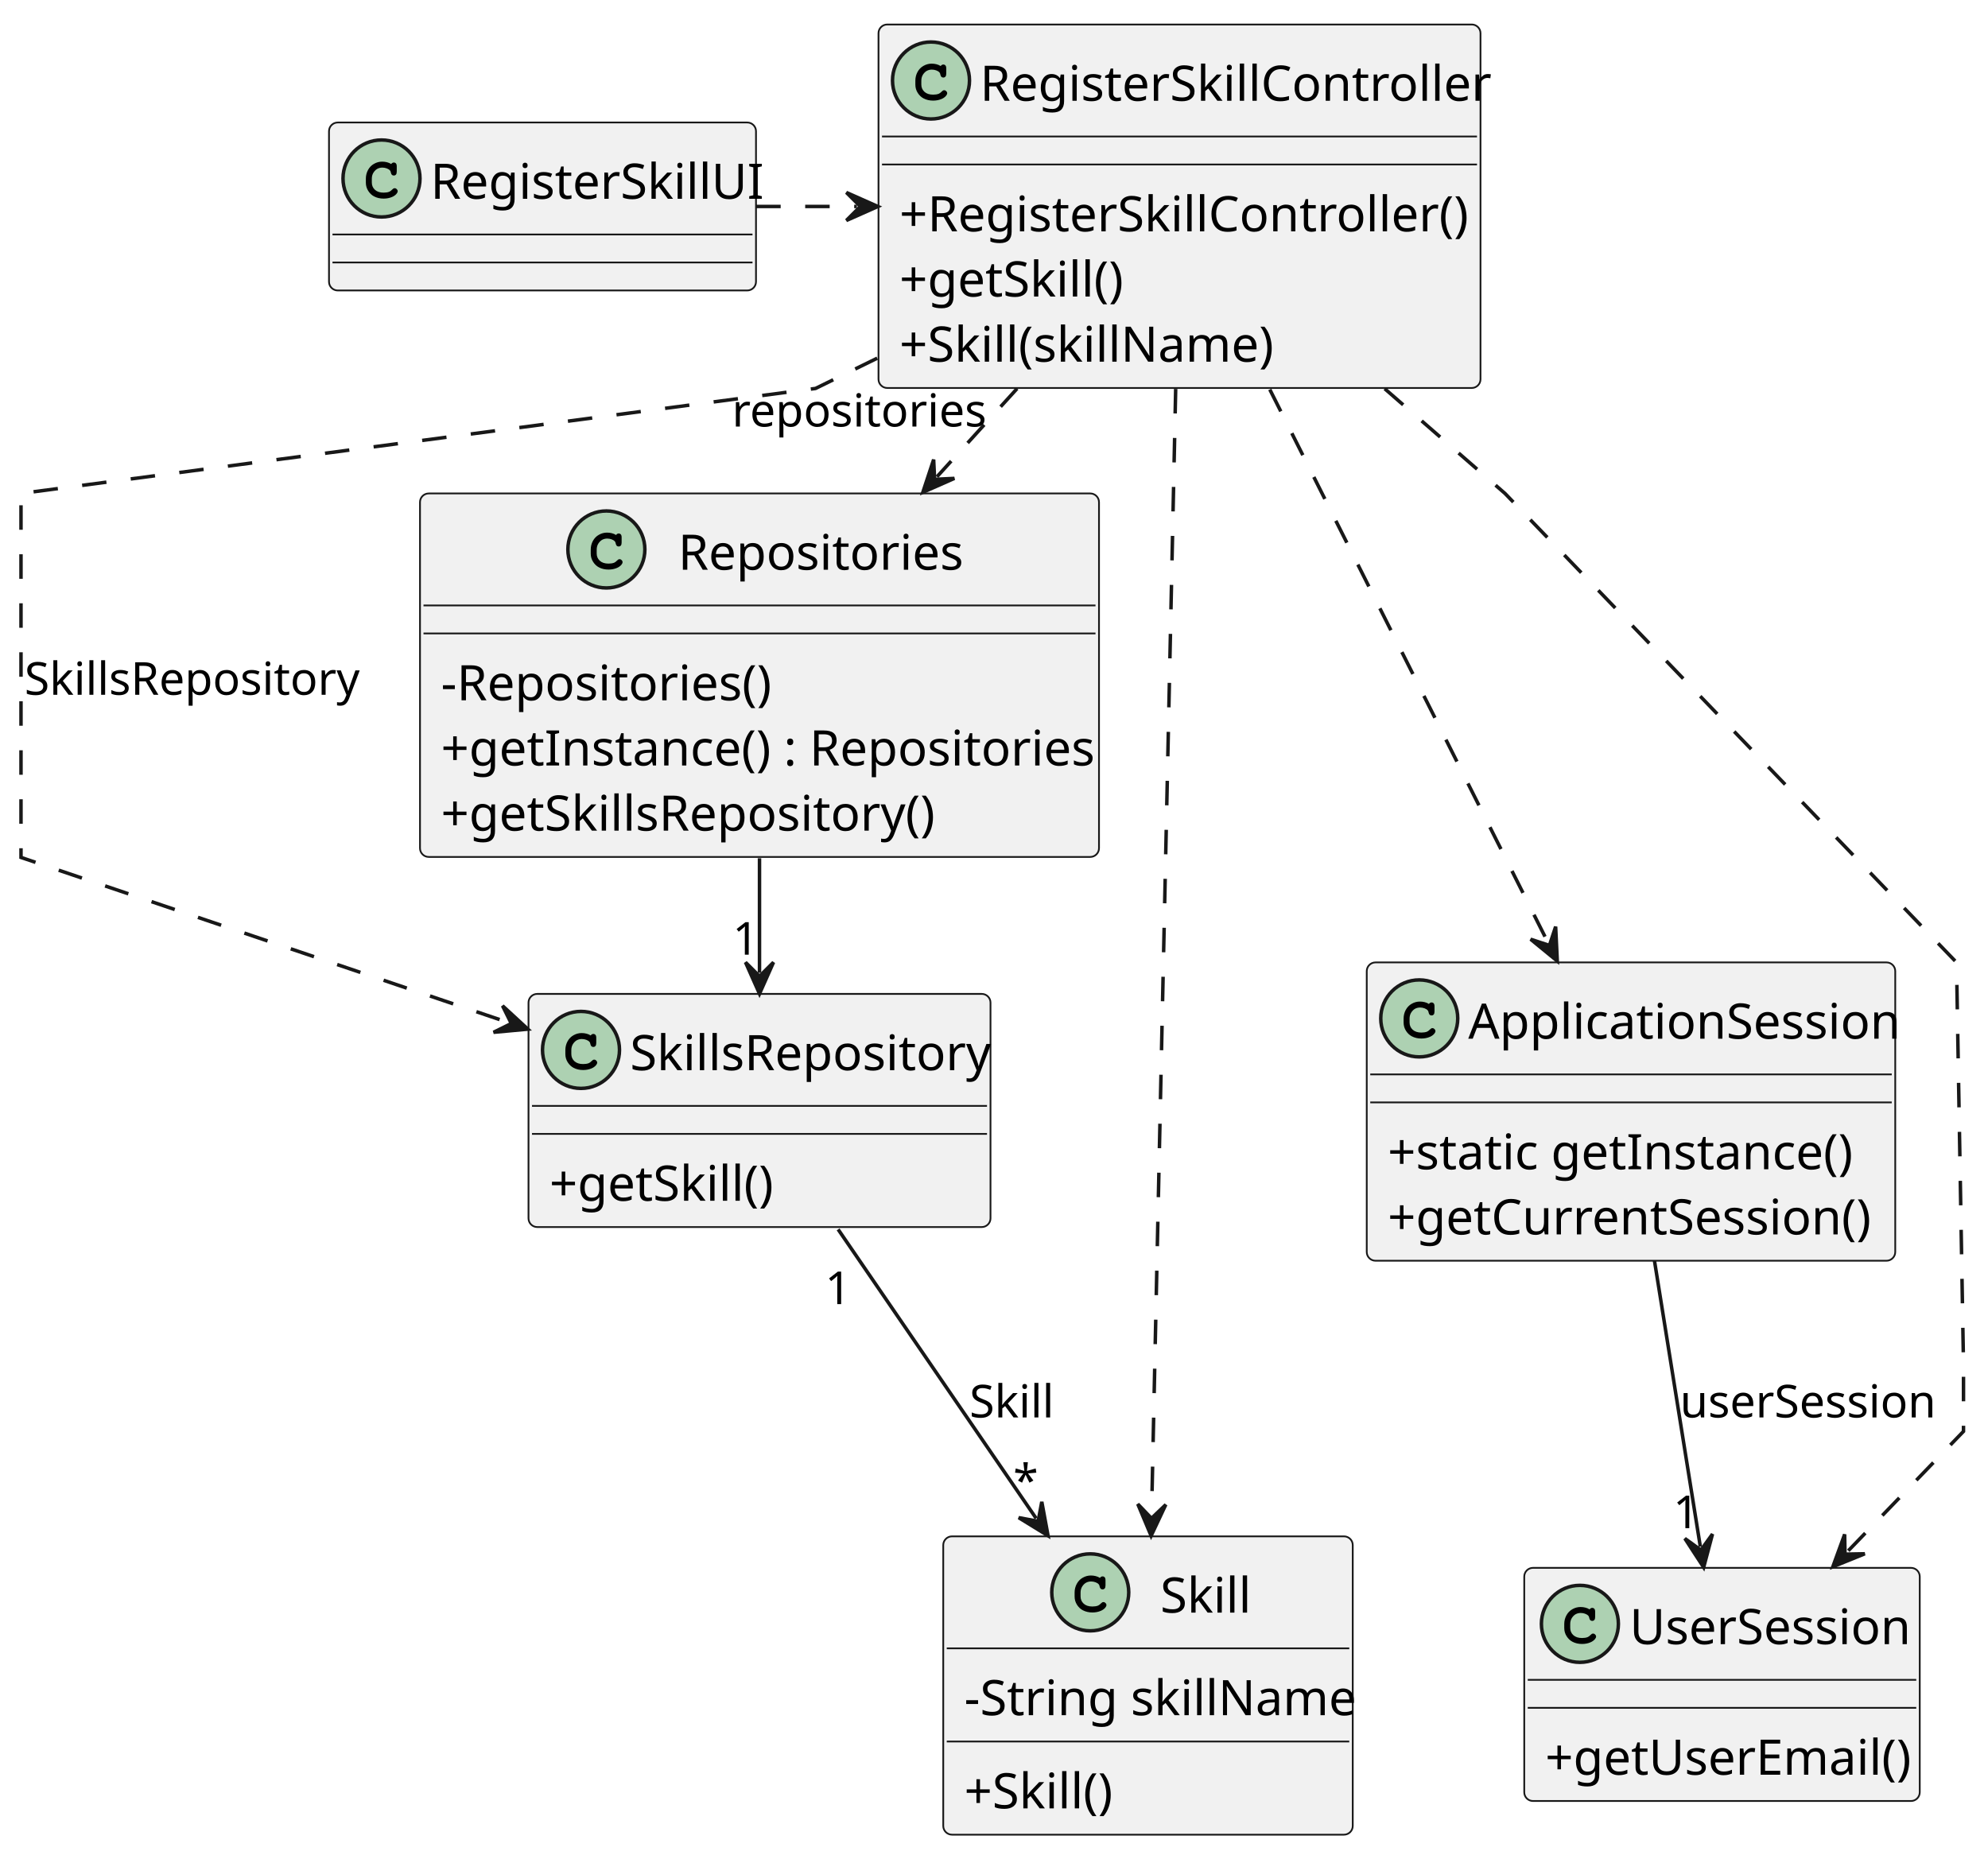
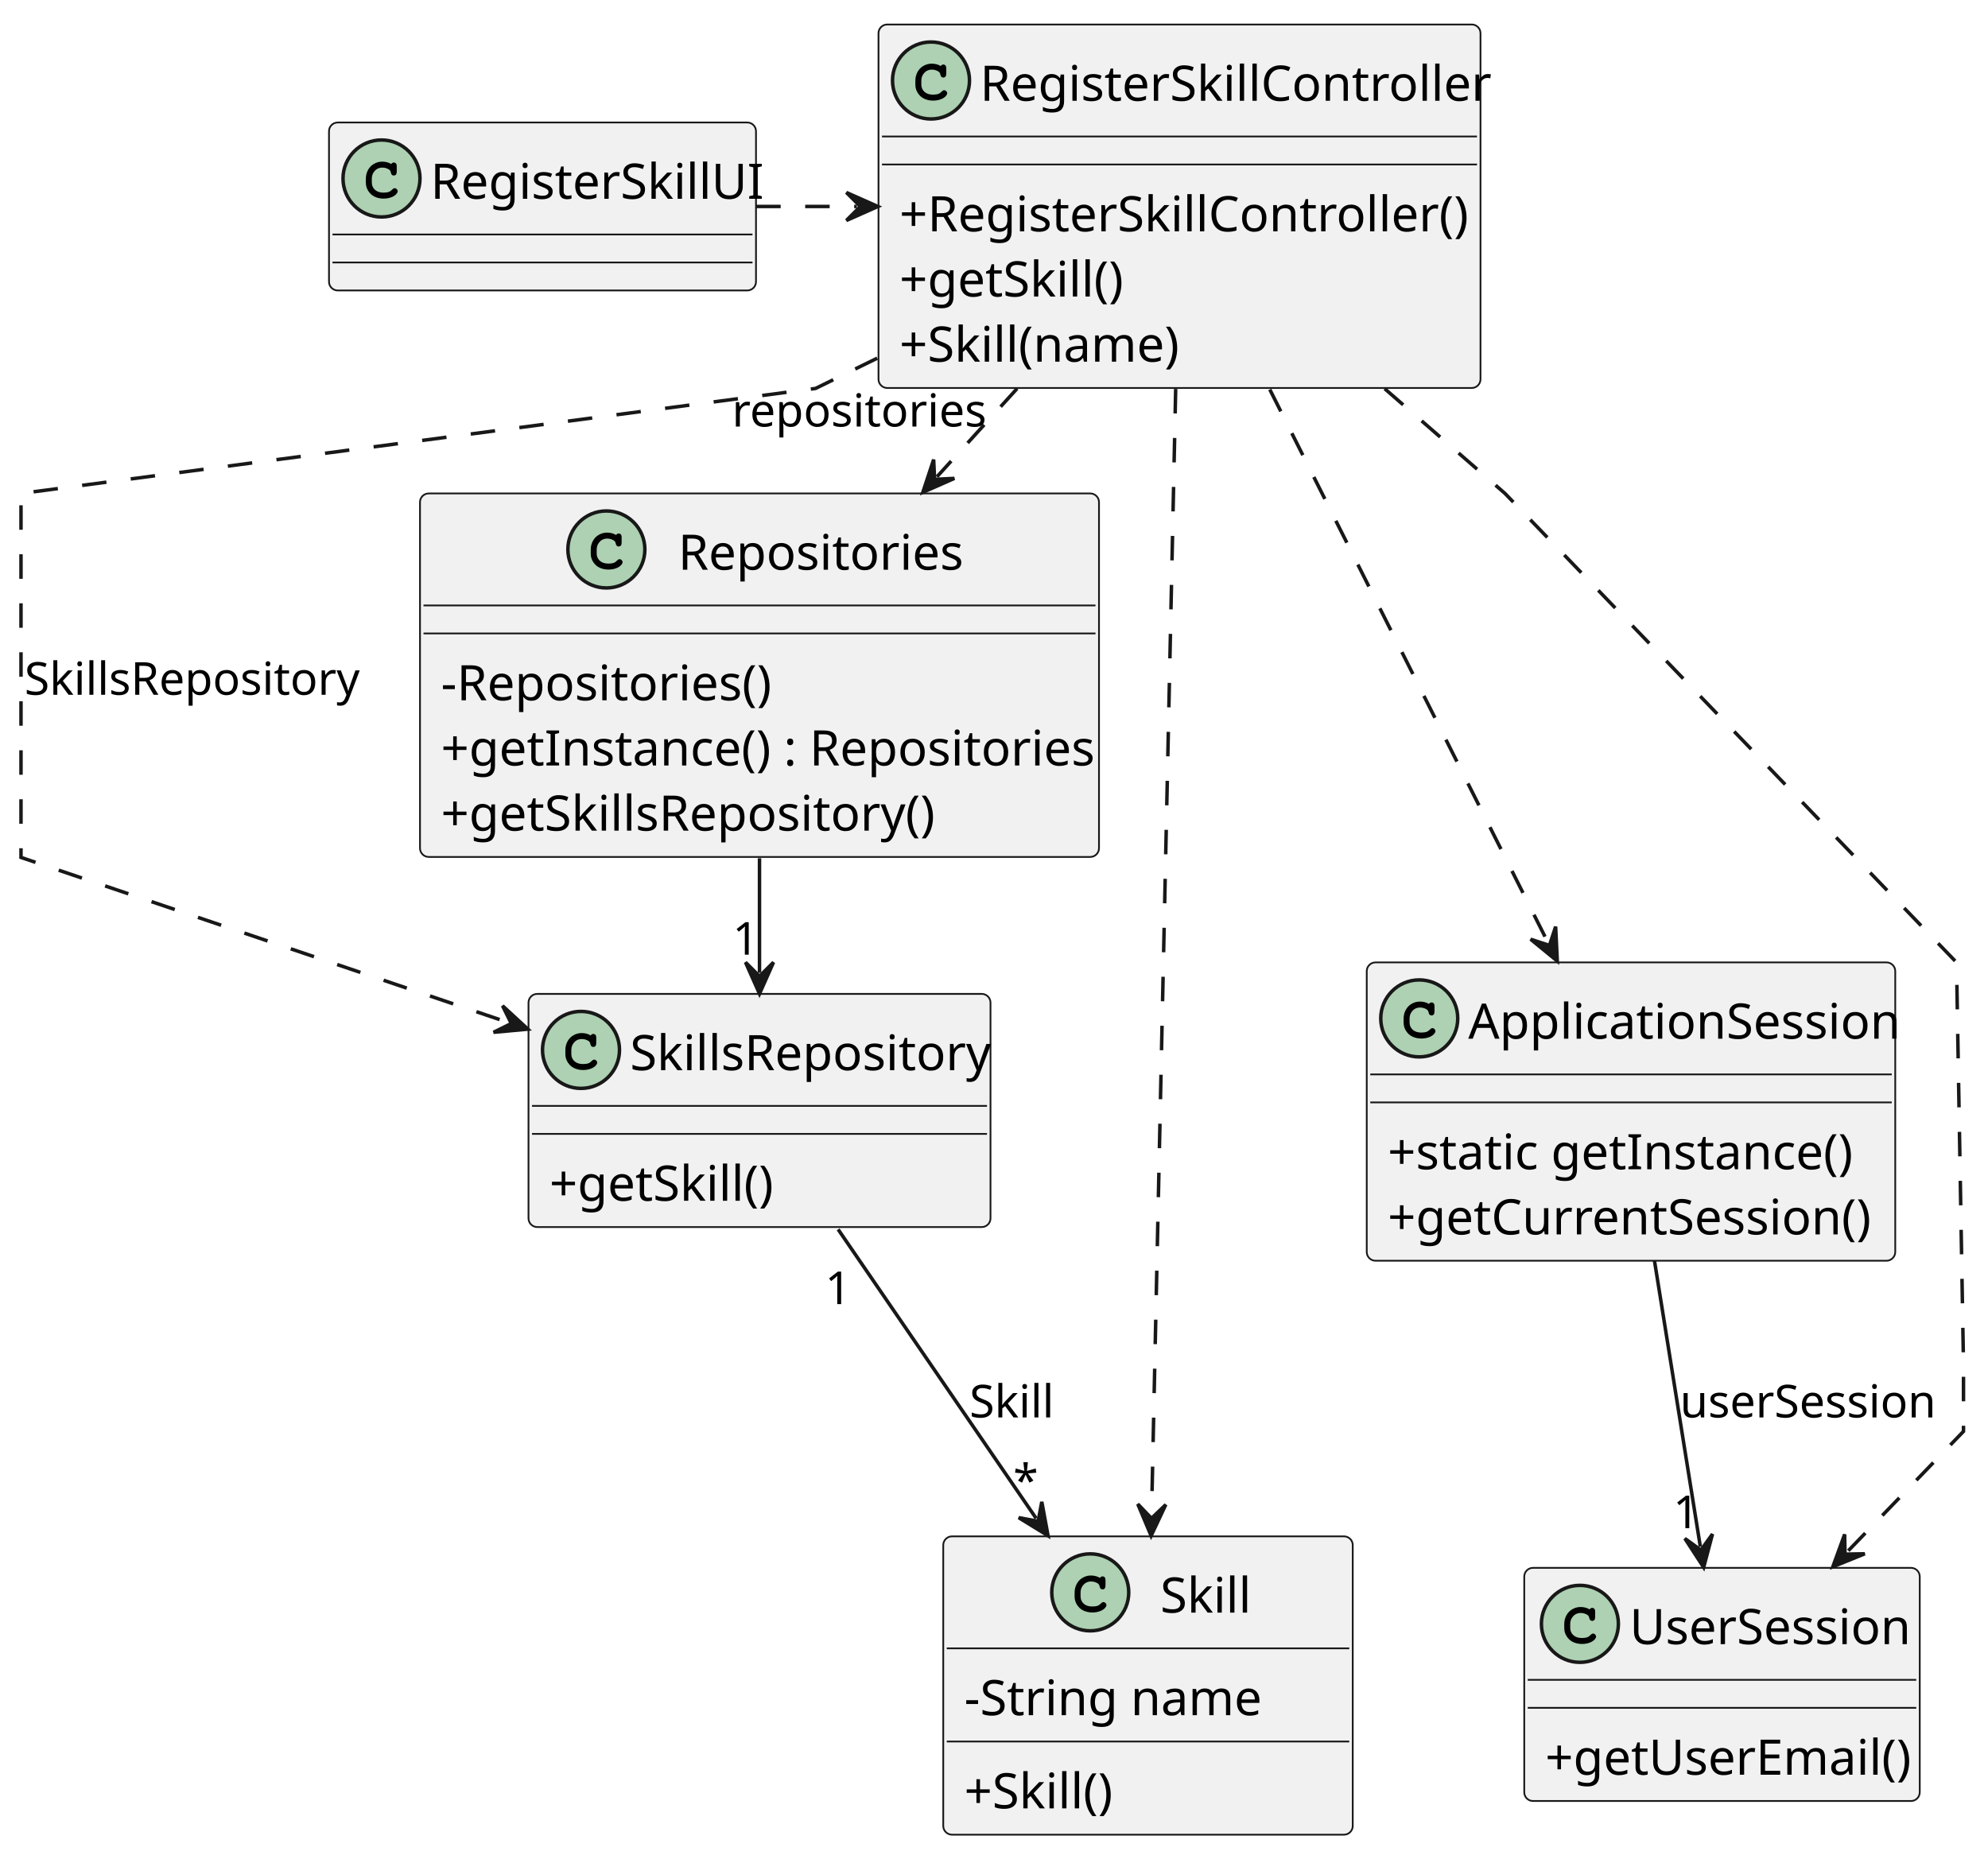
<svg xmlns="http://www.w3.org/2000/svg" contentStyleType="text/css" height="531px" preserveAspectRatio="none" style="width:568px;height:531px;background:#FFFFFF;" version="1.1" viewBox="0 0 568 531" width="568px" zoomAndPan="magnify">
  <defs />
  <g>
    <g id="elem_ApplicationSession">
      <rect codeLine="6" fill="#F1F1F1" height="85.242" id="ApplicationSession" rx="2.5" ry="2.5" style="stroke:#181818;stroke-width:0.5;" width="151" x="390.5" y="275" />
      <ellipse cx="405.5" cy="291" fill="#ADD1B2" rx="11" ry="11" style="stroke:#181818;stroke-width:1.0;" />
      <path d="M408.266,286.875 Q408.422,286.656 408.609,286.547 Q408.797,286.438 409.016,286.438 Q409.391,286.438 409.625,286.703 Q409.859,286.953 409.859,287.562 L409.859,289.016 Q409.859,289.625 409.625,289.891 Q409.391,290.156 409.016,290.156 Q408.672,290.156 408.469,289.953 Q408.266,289.766 408.156,289.25 Q408.109,288.891 407.922,288.703 Q407.594,288.328 406.984,288.109 Q406.375,287.891 405.75,287.891 Q404.984,287.891 404.344,288.219 Q403.719,288.547 403.219,289.297 Q402.734,290.047 402.734,291.078 L402.734,292.172 Q402.734,293.406 403.625,294.234 Q404.516,295.047 406.109,295.047 Q407.047,295.047 407.703,294.797 Q408.094,294.641 408.516,294.203 Q408.781,293.938 408.922,293.859 Q409.078,293.781 409.281,293.781 Q409.609,293.781 409.859,294.047 Q410.125,294.297 410.125,294.641 Q410.125,294.984 409.781,295.391 Q409.281,295.969 408.484,296.297 Q407.406,296.75 406.109,296.75 Q404.594,296.75 403.391,296.125 Q402.406,295.625 401.719,294.562 Q401.031,293.484 401.031,292.203 L401.031,291.047 Q401.031,289.719 401.641,288.578 Q402.266,287.422 403.359,286.812 Q404.453,286.188 405.688,286.188 Q406.422,286.188 407.062,286.359 Q407.719,286.516 408.266,286.875 Z " fill="#000000" />
      <text fill="#000000" font-family="sans-serif" font-size="14" lengthAdjust="spacing" textLength="119" x="419.5" y="296.797">ApplicationSession</text>
      <line style="stroke:#181818;stroke-width:0.5;" x1="391.5" x2="540.5" y1="307" y2="307" />
      <line style="stroke:#181818;stroke-width:0.5;" x1="391.5" x2="540.5" y1="315" y2="315" />
      <text fill="#000000" font-family="sans-serif" font-size="14" lengthAdjust="spacing" textLength="128" x="396.5" y="334.107">+static getInstance()</text>
      <text fill="#000000" font-family="sans-serif" font-size="14" lengthAdjust="spacing" textLength="136" x="396.5" y="352.728">+getCurrentSession()</text>
    </g>
    <g id="elem_UserSession">
      <rect codeLine="12" fill="#F1F1F1" height="66.621" id="UserSession" rx="2.5" ry="2.5" style="stroke:#181818;stroke-width:0.5;" width="113" x="435.5" y="448" />
      <ellipse cx="451.4" cy="464" fill="#ADD1B2" rx="11" ry="11" style="stroke:#181818;stroke-width:1.0;" />
      <path d="M454.166,459.875 Q454.322,459.656 454.509,459.547 Q454.697,459.438 454.916,459.438 Q455.291,459.438 455.525,459.703 Q455.759,459.953 455.759,460.562 L455.759,462.016 Q455.759,462.625 455.525,462.891 Q455.291,463.156 454.916,463.156 Q454.572,463.156 454.369,462.953 Q454.166,462.766 454.056,462.25 Q454.009,461.891 453.822,461.703 Q453.494,461.328 452.884,461.109 Q452.275,460.891 451.65,460.891 Q450.884,460.891 450.244,461.219 Q449.619,461.547 449.119,462.297 Q448.634,463.047 448.634,464.078 L448.634,465.172 Q448.634,466.406 449.525,467.234 Q450.416,468.047 452.009,468.047 Q452.947,468.047 453.603,467.797 Q453.994,467.641 454.416,467.203 Q454.681,466.938 454.822,466.859 Q454.978,466.781 455.181,466.781 Q455.509,466.781 455.759,467.047 Q456.025,467.297 456.025,467.641 Q456.025,467.984 455.681,468.391 Q455.181,468.969 454.384,469.297 Q453.306,469.75 452.009,469.75 Q450.494,469.75 449.291,469.125 Q448.306,468.625 447.619,467.562 Q446.931,466.484 446.931,465.203 L446.931,464.047 Q446.931,462.719 447.541,461.578 Q448.166,460.422 449.259,459.812 Q450.353,459.188 451.587,459.188 Q452.322,459.188 452.962,459.359 Q453.619,459.516 454.166,459.875 Z " fill="#000000" />
      <text fill="#000000" font-family="sans-serif" font-size="14" lengthAdjust="spacing" textLength="79" x="465.6" y="469.797">UserSession</text>
      <line style="stroke:#181818;stroke-width:0.5;" x1="436.5" x2="547.5" y1="480" y2="480" />
      <line style="stroke:#181818;stroke-width:0.5;" x1="436.5" x2="547.5" y1="488" y2="488" />
      <text fill="#000000" font-family="sans-serif" font-size="14" lengthAdjust="spacing" textLength="101" x="441.5" y="507.107">+getUserEmail()</text>
    </g>
    <g id="elem_Skill">
      <rect codeLine="17" fill="#F1F1F1" height="85.242" id="Skill" rx="2.5" ry="2.5" style="stroke:#181818;stroke-width:0.5;" width="117" x="269.5" y="439" />
      <ellipse cx="311.5" cy="455" fill="#ADD1B2" rx="11" ry="11" style="stroke:#181818;stroke-width:1.0;" />
      <path d="M314.266,450.875 Q314.422,450.656 314.609,450.547 Q314.797,450.438 315.016,450.438 Q315.391,450.438 315.625,450.703 Q315.859,450.953 315.859,451.562 L315.859,453.016 Q315.859,453.625 315.625,453.891 Q315.391,454.156 315.016,454.156 Q314.672,454.156 314.469,453.953 Q314.266,453.766 314.156,453.25 Q314.109,452.891 313.922,452.703 Q313.594,452.328 312.984,452.109 Q312.375,451.891 311.75,451.891 Q310.984,451.891 310.344,452.219 Q309.719,452.547 309.219,453.297 Q308.734,454.047 308.734,455.078 L308.734,456.172 Q308.734,457.406 309.625,458.234 Q310.516,459.047 312.109,459.047 Q313.047,459.047 313.703,458.797 Q314.094,458.641 314.516,458.203 Q314.781,457.938 314.922,457.859 Q315.078,457.781 315.281,457.781 Q315.609,457.781 315.859,458.047 Q316.125,458.297 316.125,458.641 Q316.125,458.984 315.781,459.391 Q315.281,459.969 314.484,460.297 Q313.406,460.75 312.109,460.75 Q310.594,460.75 309.391,460.125 Q308.406,459.625 307.719,458.562 Q307.031,457.484 307.031,456.203 L307.031,455.047 Q307.031,453.719 307.641,452.578 Q308.266,451.422 309.359,450.812 Q310.453,450.188 311.688,450.188 Q312.422,450.188 313.062,450.359 Q313.719,450.516 314.266,450.875 Z " fill="#000000" />
      <text fill="#000000" font-family="sans-serif" font-size="14" lengthAdjust="spacing" textLength="25" x="331.5" y="460.797">Skill</text>
      <line style="stroke:#181818;stroke-width:0.5;" x1="270.5" x2="385.5" y1="471" y2="471" />
-       <text fill="#000000" font-family="sans-serif" font-size="14" lengthAdjust="spacing" textLength="105" x="275.5" y="490.107">-String skillName</text>
+       <text fill="#000000" font-family="sans-serif" font-size="14" lengthAdjust="spacing" textLength="105" x="275.5" y="490.107">-String name</text>
      <line style="stroke:#181818;stroke-width:0.5;" x1="270.5" x2="385.5" y1="497.621" y2="497.621" />
      <text fill="#000000" font-family="sans-serif" font-size="14" lengthAdjust="spacing" textLength="43" x="275.5" y="516.729">+Skill()</text>
    </g>
    <g id="elem_SkillsRepository">
      <rect codeLine="22" fill="#F1F1F1" height="66.621" id="SkillsRepository" rx="2.5" ry="2.5" style="stroke:#181818;stroke-width:0.5;" width="132" x="151" y="284" />
      <ellipse cx="166" cy="300" fill="#ADD1B2" rx="11" ry="11" style="stroke:#181818;stroke-width:1.0;" />
      <path d="M168.766,295.875 Q168.922,295.656 169.109,295.547 Q169.297,295.438 169.516,295.438 Q169.891,295.438 170.125,295.703 Q170.359,295.953 170.359,296.562 L170.359,298.016 Q170.359,298.625 170.125,298.891 Q169.891,299.156 169.516,299.156 Q169.172,299.156 168.969,298.953 Q168.766,298.766 168.656,298.25 Q168.609,297.891 168.422,297.703 Q168.094,297.328 167.484,297.109 Q166.875,296.891 166.25,296.891 Q165.484,296.891 164.844,297.219 Q164.219,297.547 163.719,298.297 Q163.234,299.047 163.234,300.078 L163.234,301.172 Q163.234,302.406 164.125,303.234 Q165.016,304.047 166.609,304.047 Q167.547,304.047 168.203,303.797 Q168.594,303.641 169.016,303.203 Q169.281,302.938 169.422,302.859 Q169.578,302.781 169.781,302.781 Q170.109,302.781 170.359,303.047 Q170.625,303.297 170.625,303.641 Q170.625,303.984 170.281,304.391 Q169.781,304.969 168.984,305.297 Q167.906,305.75 166.609,305.75 Q165.094,305.75 163.891,305.125 Q162.906,304.625 162.219,303.562 Q161.531,302.484 161.531,301.203 L161.531,300.047 Q161.531,298.719 162.141,297.578 Q162.766,296.422 163.859,295.812 Q164.953,295.188 166.188,295.188 Q166.922,295.188 167.562,295.359 Q168.219,295.516 168.766,295.875 Z " fill="#000000" />
      <text fill="#000000" font-family="sans-serif" font-size="14" lengthAdjust="spacing" textLength="100" x="180" y="305.797">SkillsRepository</text>
      <line style="stroke:#181818;stroke-width:0.5;" x1="152" x2="282" y1="316" y2="316" />
      <line style="stroke:#181818;stroke-width:0.5;" x1="152" x2="282" y1="324" y2="324" />
      <text fill="#000000" font-family="sans-serif" font-size="14" lengthAdjust="spacing" textLength="63" x="157" y="343.107">+getSkill()</text>
    </g>
    <g id="elem_Repositories">
      <rect codeLine="26" fill="#F1F1F1" height="103.863" id="Repositories" rx="2.5" ry="2.5" style="stroke:#181818;stroke-width:0.5;" width="194" x="120" y="141" />
      <ellipse cx="173.25" cy="157" fill="#ADD1B2" rx="11" ry="11" style="stroke:#181818;stroke-width:1.0;" />
      <path d="M176.016,152.875 Q176.172,152.656 176.359,152.547 Q176.547,152.438 176.766,152.438 Q177.141,152.438 177.375,152.703 Q177.609,152.953 177.609,153.562 L177.609,155.016 Q177.609,155.625 177.375,155.891 Q177.141,156.156 176.766,156.156 Q176.422,156.156 176.219,155.953 Q176.016,155.766 175.906,155.25 Q175.859,154.891 175.672,154.703 Q175.344,154.328 174.734,154.109 Q174.125,153.891 173.5,153.891 Q172.734,153.891 172.094,154.219 Q171.469,154.547 170.969,155.297 Q170.484,156.047 170.484,157.078 L170.484,158.172 Q170.484,159.406 171.375,160.234 Q172.266,161.047 173.859,161.047 Q174.797,161.047 175.453,160.797 Q175.844,160.641 176.266,160.203 Q176.531,159.938 176.672,159.859 Q176.828,159.781 177.031,159.781 Q177.359,159.781 177.609,160.047 Q177.875,160.297 177.875,160.641 Q177.875,160.984 177.531,161.391 Q177.031,161.969 176.234,162.297 Q175.156,162.75 173.859,162.75 Q172.344,162.75 171.141,162.125 Q170.156,161.625 169.469,160.562 Q168.781,159.484 168.781,158.203 L168.781,157.047 Q168.781,155.719 169.391,154.578 Q170.016,153.422 171.109,152.812 Q172.203,152.188 173.438,152.188 Q174.172,152.188 174.812,152.359 Q175.469,152.516 176.016,152.875 Z " fill="#000000" />
      <text fill="#000000" font-family="sans-serif" font-size="14" lengthAdjust="spacing" textLength="79" x="193.75" y="162.797">Repositories</text>
      <line style="stroke:#181818;stroke-width:0.5;" x1="121" x2="313" y1="173" y2="173" />
      <line style="stroke:#181818;stroke-width:0.5;" x1="121" x2="313" y1="181" y2="181" />
      <text fill="#000000" font-family="sans-serif" font-size="14" lengthAdjust="spacing" textLength="94" x="126" y="200.107">-Repositories()</text>
      <text fill="#000000" font-family="sans-serif" font-size="14" lengthAdjust="spacing" textLength="182" x="126" y="218.728">+getInstance() : Repositories</text>
      <text fill="#000000" font-family="sans-serif" font-size="14" lengthAdjust="spacing" textLength="138" x="126" y="237.35">+getSkillsRepository()</text>
    </g>
    <g id="elem_RegisterSkillController">
      <rect codeLine="32" fill="#F1F1F1" height="103.863" id="RegisterSkillController" rx="2.5" ry="2.5" style="stroke:#181818;stroke-width:0.5;" width="172" x="251" y="7" />
      <ellipse cx="266" cy="23" fill="#ADD1B2" rx="11" ry="11" style="stroke:#181818;stroke-width:1.0;" />
      <path d="M268.766,18.875 Q268.922,18.656 269.109,18.547 Q269.297,18.438 269.516,18.438 Q269.891,18.438 270.125,18.703 Q270.359,18.953 270.359,19.562 L270.359,21.016 Q270.359,21.625 270.125,21.891 Q269.891,22.156 269.516,22.156 Q269.172,22.156 268.969,21.953 Q268.766,21.766 268.656,21.25 Q268.609,20.891 268.422,20.703 Q268.094,20.328 267.484,20.109 Q266.875,19.891 266.25,19.891 Q265.484,19.891 264.844,20.219 Q264.219,20.547 263.719,21.297 Q263.234,22.047 263.234,23.078 L263.234,24.172 Q263.234,25.406 264.125,26.234 Q265.016,27.047 266.609,27.047 Q267.547,27.047 268.203,26.797 Q268.594,26.641 269.016,26.203 Q269.281,25.938 269.422,25.859 Q269.578,25.781 269.781,25.781 Q270.109,25.781 270.359,26.047 Q270.625,26.297 270.625,26.641 Q270.625,26.984 270.281,27.391 Q269.781,27.969 268.984,28.297 Q267.906,28.75 266.609,28.75 Q265.094,28.75 263.891,28.125 Q262.906,27.625 262.219,26.562 Q261.531,25.484 261.531,24.203 L261.531,23.047 Q261.531,21.719 262.141,20.578 Q262.766,19.422 263.859,18.812 Q264.953,18.188 266.188,18.188 Q266.922,18.188 267.562,18.359 Q268.219,18.516 268.766,18.875 Z " fill="#000000" />
      <text fill="#000000" font-family="sans-serif" font-size="14" lengthAdjust="spacing" textLength="140" x="280" y="28.797">RegisterSkillController</text>
      <line style="stroke:#181818;stroke-width:0.5;" x1="252" x2="422" y1="39" y2="39" />
      <line style="stroke:#181818;stroke-width:0.5;" x1="252" x2="422" y1="47" y2="47" />
      <text fill="#000000" font-family="sans-serif" font-size="14" lengthAdjust="spacing" textLength="158" x="257" y="66.107">+RegisterSkillController()</text>
      <text fill="#000000" font-family="sans-serif" font-size="14" lengthAdjust="spacing" textLength="63" x="257" y="84.728">+getSkill()</text>
-       <text fill="#000000" font-family="sans-serif" font-size="14" lengthAdjust="spacing" textLength="102" x="257" y="103.35">+Skill(skillName)</text>
+       <text fill="#000000" font-family="sans-serif" font-size="14" lengthAdjust="spacing" textLength="102" x="257" y="103.35">+Skill(name)</text>
    </g>
    <g id="elem_RegisterSkillUI">
      <rect codeLine="38" fill="#F1F1F1" height="48" id="RegisterSkillUI" rx="2.5" ry="2.5" style="stroke:#181818;stroke-width:0.5;" width="122" x="94" y="35" />
      <ellipse cx="109" cy="51" fill="#ADD1B2" rx="11" ry="11" style="stroke:#181818;stroke-width:1.0;" />
      <path d="M111.766,46.875 Q111.922,46.656 112.109,46.547 Q112.297,46.438 112.516,46.438 Q112.891,46.438 113.125,46.703 Q113.359,46.953 113.359,47.562 L113.359,49.016 Q113.359,49.625 113.125,49.891 Q112.891,50.156 112.516,50.156 Q112.172,50.156 111.969,49.953 Q111.766,49.766 111.656,49.25 Q111.609,48.891 111.422,48.703 Q111.094,48.328 110.484,48.109 Q109.875,47.891 109.25,47.891 Q108.484,47.891 107.844,48.219 Q107.219,48.547 106.719,49.297 Q106.234,50.047 106.234,51.078 L106.234,52.172 Q106.234,53.406 107.125,54.234 Q108.016,55.047 109.609,55.047 Q110.547,55.047 111.203,54.797 Q111.594,54.641 112.016,54.203 Q112.281,53.938 112.422,53.859 Q112.578,53.781 112.781,53.781 Q113.109,53.781 113.359,54.047 Q113.625,54.297 113.625,54.641 Q113.625,54.984 113.281,55.391 Q112.781,55.969 111.984,56.297 Q110.906,56.75 109.609,56.75 Q108.094,56.75 106.891,56.125 Q105.906,55.625 105.219,54.562 Q104.531,53.484 104.531,52.203 L104.531,51.047 Q104.531,49.719 105.141,48.578 Q105.766,47.422 106.859,46.812 Q107.953,46.188 109.188,46.188 Q109.922,46.188 110.562,46.359 Q111.219,46.516 111.766,46.875 Z " fill="#000000" />
      <text fill="#000000" font-family="sans-serif" font-size="14" lengthAdjust="spacing" textLength="90" x="123" y="56.797">RegisterSkillUI</text>
      <line style="stroke:#181818;stroke-width:0.5;" x1="95" x2="215" y1="67" y2="67" />
      <line style="stroke:#181818;stroke-width:0.5;" x1="95" x2="215" y1="75" y2="75" />
    </g>
    <g id="link_RegisterSkillUI_RegisterSkillController">
      <path codeLine="41" d="M216.05,59 C218.8,59 229.64,59 244.82,59 " fill="none" id="RegisterSkillUI-to-RegisterSkillController" style="stroke:#181818;stroke-width:1.0;stroke-dasharray:7.0,7.0;" />
      <polygon fill="#181818" points="250.82,59,241.82,55,245.82,59,241.82,63,250.82,59" style="stroke:#181818;stroke-width:1.0;" />
    </g>
    <g id="link_RegisterSkillController_Repositories">
      <path codeLine="43" d="M290.6,111.03 C281.77,120.76 276.542,126.487 267.702,136.227 " fill="none" id="RegisterSkillController-to-Repositories" style="stroke:#181818;stroke-width:1.0;stroke-dasharray:7.0,7.0;" />
      <polygon fill="#181818" points="263.67,140.67,272.681,136.694,267.03,136.968,266.757,131.317,263.67,140.67" style="stroke:#181818;stroke-width:1.0;" />
      <text fill="#000000" font-family="sans-serif" font-size="13" lengthAdjust="spacing" textLength="67" x="209.14" y="121.878">repositories</text>
    </g>
    <g id="link_Repositories_SkillsRepository">
      <path codeLine="45" d="M217,245.24 C217,258.35 217,266.1 217,277.97 " fill="none" id="Repositories-to-SkillsRepository" style="stroke:#181818;stroke-width:1.0;" />
      <polygon fill="#181818" points="217,283.97,221,274.97,217,278.97,213,274.97,217,283.97" style="stroke:#181818;stroke-width:1.0;" />
      <text fill="#000000" font-family="sans-serif" font-size="13" lengthAdjust="spacing" textLength="7" x="209.311" y="272.79">1</text>
    </g>
    <g id="link_RegisterSkillController_Skill">
      <path codeLine="47" d="M335.91,111.14 C334.1,195.3 330.678,355.361 329.019,432.851 " fill="none" id="RegisterSkillController-to-Skill" style="stroke:#181818;stroke-width:1.0;stroke-dasharray:7.0,7.0;" />
      <polygon fill="#181818" points="328.89,438.85,333.082,429.938,328.997,433.851,325.084,429.766,328.89,438.85" style="stroke:#181818;stroke-width:1.0;" />
    </g>
    <g id="link_RegisterSkillController_SkillsRepository">
      <path codeLine="48" d="M250.64,102.35 C240.12,107.51 233,111 233,111 C233,111 6,141 6,141 C6,141 6,245 6,245 C6,245 83.257,271.174 145.137,292.144 " fill="none" id="RegisterSkillController-to-SkillsRepository" style="stroke:#181818;stroke-width:1.0;stroke-dasharray:7.0,7.0;" />
      <polygon fill="#181818" points="150.82,294.07,143.58,287.393,146.084,292.465,141.012,294.97,150.82,294.07" style="stroke:#181818;stroke-width:1.0;" />
      <text fill="#000000" font-family="sans-serif" font-size="13" lengthAdjust="spacing" textLength="94" x="7" y="198.528">SkillsRepository</text>
    </g>
    <g id="link_ApplicationSession_UserSession">
      <path codeLine="51" d="M472.7,360.22 C477.07,387.5 481.759,416.696 485.809,441.936 " fill="none" id="ApplicationSession-to-UserSession" style="stroke:#181818;stroke-width:1.0;" />
      <polygon fill="#181818" points="486.76,447.86,489.284,438.34,485.968,442.923,481.385,439.607,486.76,447.86" style="stroke:#181818;stroke-width:1.0;" />
      <text fill="#000000" font-family="sans-serif" font-size="13" lengthAdjust="spacing" textLength="72" x="480" y="405.028">userSession</text>
      <text fill="#000000" font-family="sans-serif" font-size="13" lengthAdjust="spacing" textLength="7" x="478.039" y="436.658">1</text>
    </g>
    <g id="link_RegisterSkillController_ApplicationSession">
      <path codeLine="53" d="M362.8,111.29 C386.91,159.24 419.784,224.61 442.244,269.26 " fill="none" id="RegisterSkillController-to-ApplicationSession" style="stroke:#181818;stroke-width:1.0;stroke-dasharray:7.0,7.0;" />
      <polygon fill="#181818" points="444.94,274.62,444.469,264.782,442.693,270.153,437.322,268.377,444.94,274.62" style="stroke:#181818;stroke-width:1.0;" />
    </g>
    <g id="link_RegisterSkillController_UserSession">
      <path codeLine="54" d="M395.63,111.07 C414.21,127.24 430,141 430,141 C430,141 559,275 559,275 C559,275 561,390 561,390 C561,390 561,409 561,409 C561,409 545.976,424.562 527.836,443.362 " fill="none" id="RegisterSkillController-to-UserSession" style="stroke:#181818;stroke-width:1.0;stroke-dasharray:7.0,7.0;" />
      <polygon fill="#181818" points="523.67,447.68,532.798,443.981,527.142,444.082,527.041,438.426,523.67,447.68" style="stroke:#181818;stroke-width:1.0;" />
    </g>
    <g id="link_SkillsRepository_Skill">
      <path codeLine="55" d="M239.46,351.28 C256.76,376.52 277.389,406.63 296.049,433.87 " fill="none" id="SkillsRepository-to-Skill" style="stroke:#181818;stroke-width:1.0;" />
      <polygon fill="#181818" points="299.44,438.82,297.654,429.135,296.614,434.695,291.054,433.656,299.44,438.82" style="stroke:#181818;stroke-width:1.0;" />
      <text fill="#000000" font-family="sans-serif" font-size="13" lengthAdjust="spacing" textLength="25" x="277" y="405.028">Skill</text>
      <text fill="#000000" font-family="sans-serif" font-size="13" lengthAdjust="spacing" textLength="7" x="235.719" y="372.633">1</text>
      <text fill="#000000" font-family="sans-serif" font-size="13" lengthAdjust="spacing" textLength="5" x="289.49" y="427.695">*</text>
    </g>
  </g>
</svg>
